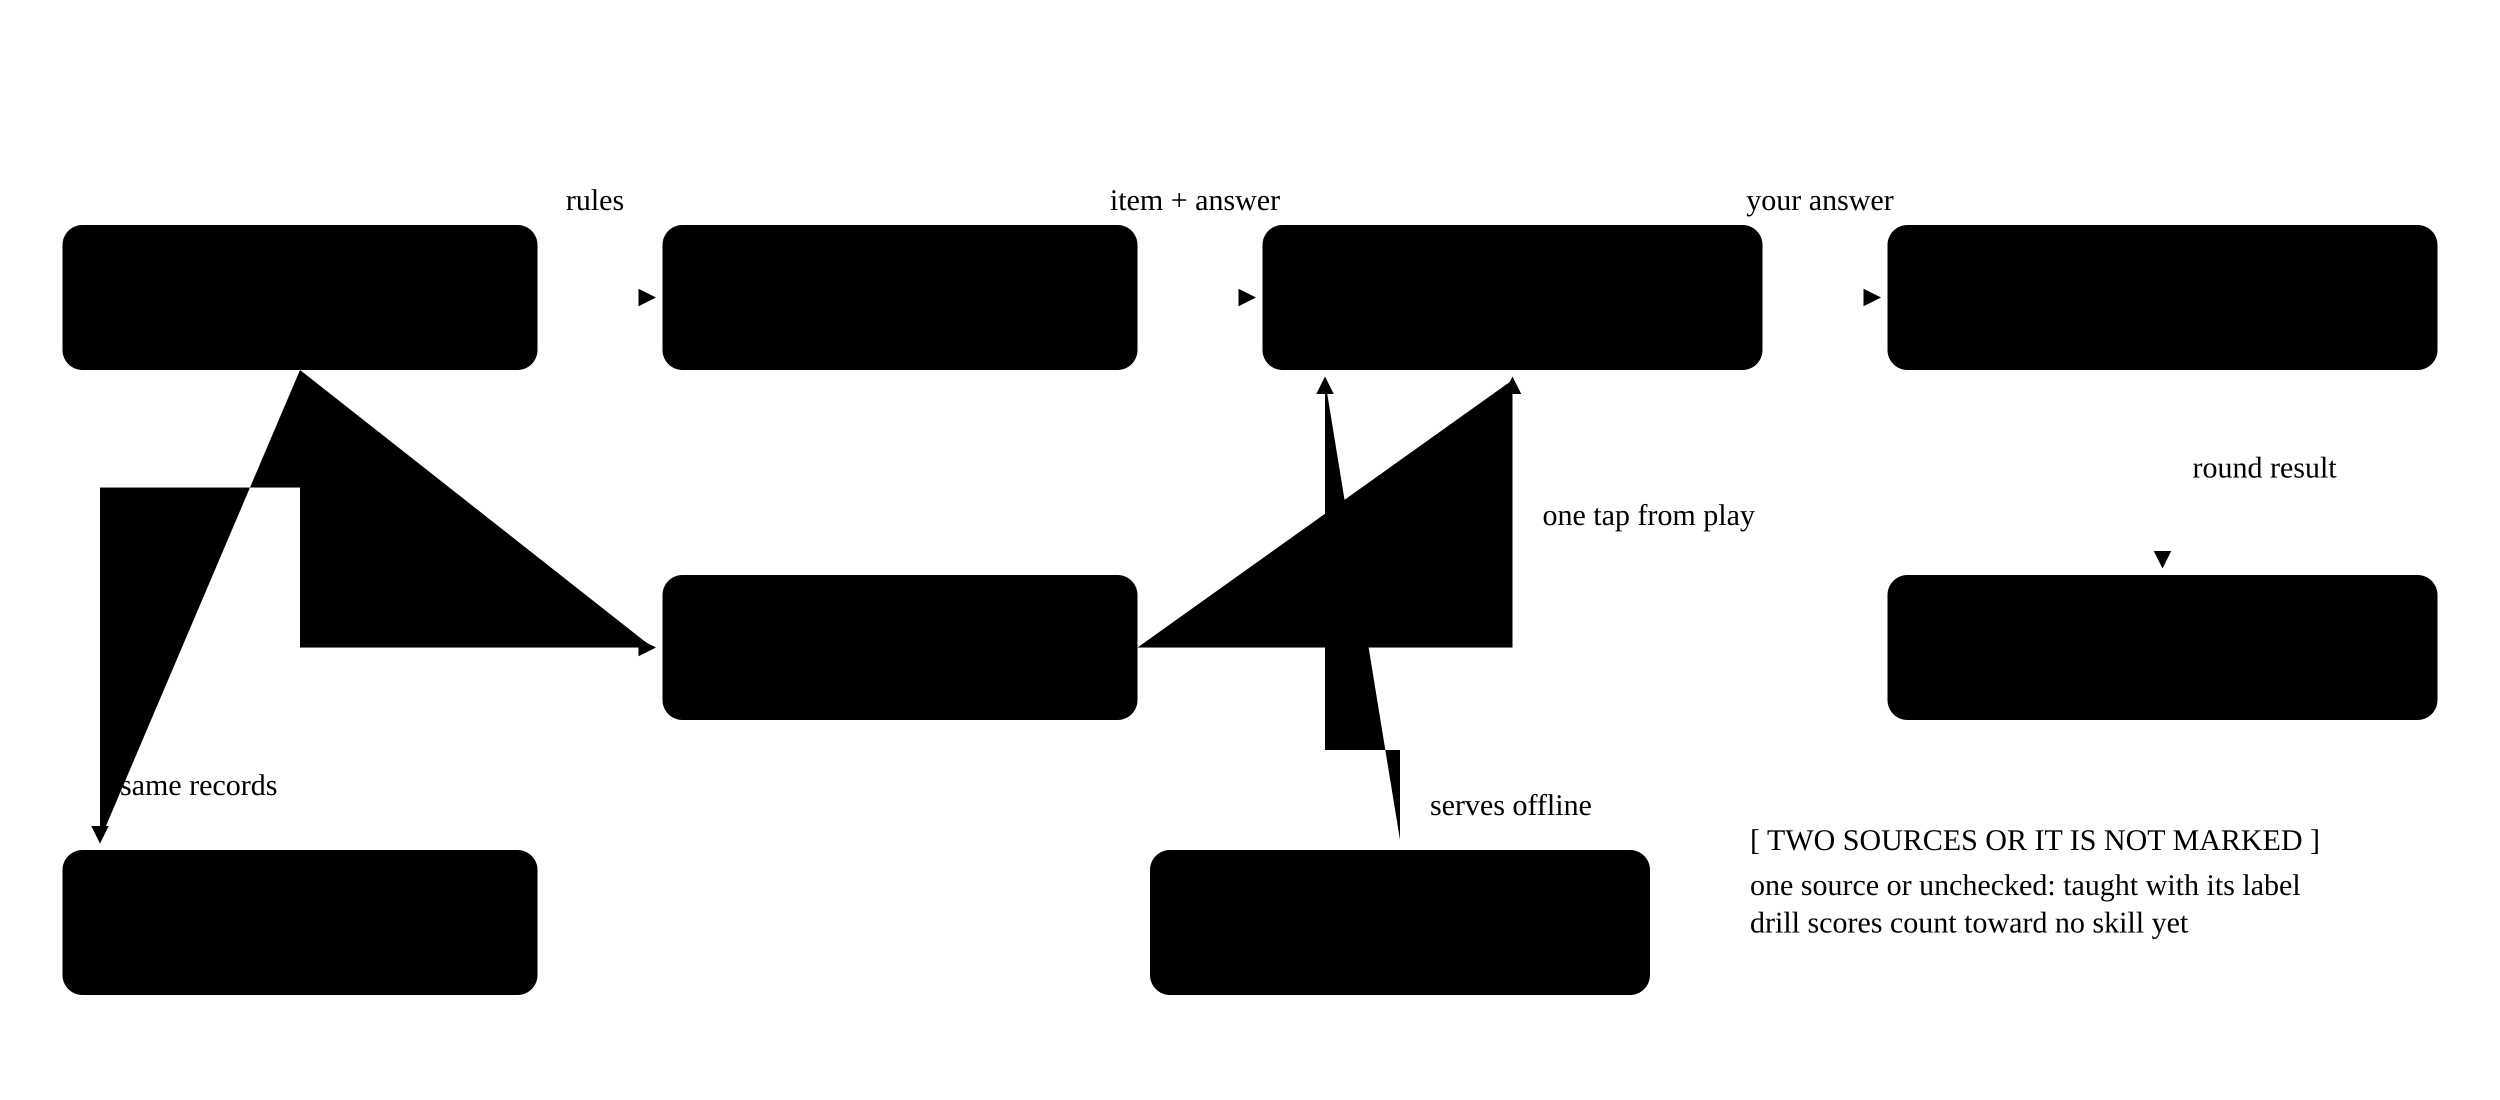
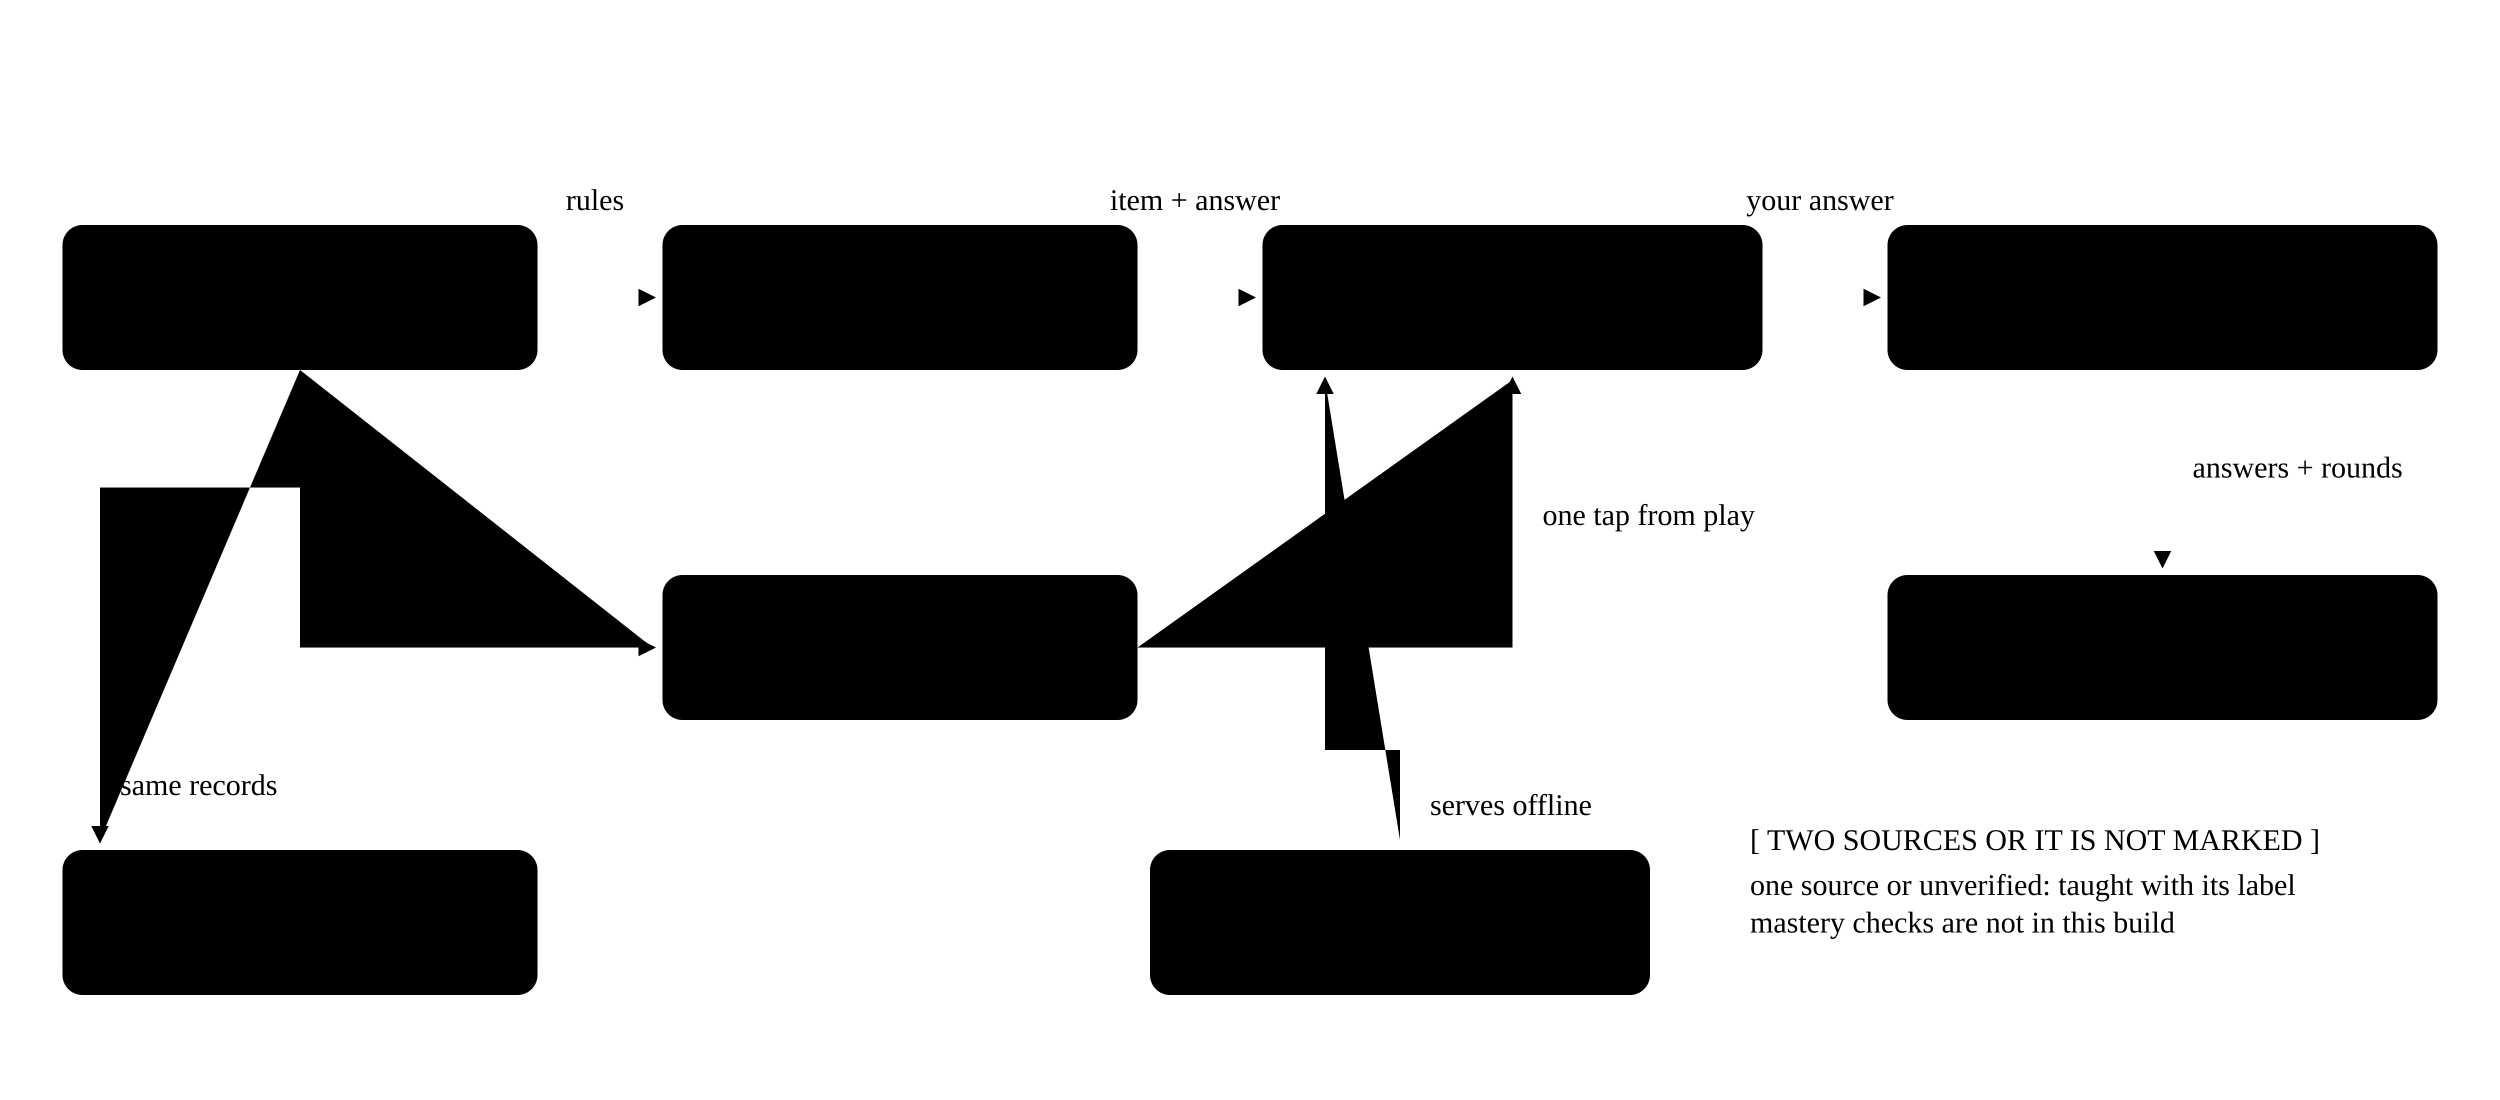
- <svg xmlns="http://www.w3.org/2000/svg" viewBox="0 0 1000 440" role="img" aria-label="Gridline data flow. The source registry feeds the rules that seeded templates use; each template builds an item and its answer before the item is shown in a drill, Scale Sprint or Grid Snap. The learner's answer goes to an exact grader that uses whole-number fractions, not floating point, and the round result is stored in this browser only. The same source records feed the How to read it pages, one tap from play, and the phone Companion's reference and tools. A service worker installs an offline pack, checking every file by SHA-256 and deleting only its own caches.">
+ <svg xmlns="http://www.w3.org/2000/svg" viewBox="0 0 1000 440" role="img" aria-label="Gridline data flow. The source registry feeds the rules that seeded templates use; each template builds an item and its answer before the item is shown in a lesson check or end check, or in a drill, Scale Sprint or Grid Snap. The learner's answer to a generated item goes to an exact grader that uses whole-number fractions, not floating point; answers in lesson checks, end checks and timed rounds, and each round's result, are stored in this browser only. The same source records feed the How to read it pages, one tap from play, and the phone Companion's reference and tools. A service worker installs an offline pack, checking every file by SHA-256 and deleting only its own caches.">
  <defs>
    <marker id="grl-a" viewBox="0 0 10 10" refX="8" refY="5" markerWidth="7" markerHeight="7" orient="auto-start-reverse">
      <path d="M0 0L10 5L0 10z" class="dg-arrow-a" />
    </marker>
    <marker id="grl-m" viewBox="0 0 10 10" refX="8" refY="5" markerWidth="7" markerHeight="7" orient="auto-start-reverse">
      <path d="M0 0L10 5L0 10z" class="dg-arrow-m" />
    </marker>
  </defs>
  <g class="dg-edge gold e-src e-tpl">
    <path d="M215 119 H261" marker-end="url(#grl-a)" />
    <text x="238" y="84" text-anchor="middle">rules</text>
  </g>
  <g class="dg-edge gold e-tpl e-drl">
    <path d="M455 119 H501" marker-end="url(#grl-a)" />
    <text x="478" y="84" text-anchor="middle">item + answer</text>
  </g>
  <g class="dg-edge gold e-drl e-grd">
    <path d="M705 119 H751" marker-end="url(#grl-a)" />
    <text x="728" y="84" text-anchor="middle">your answer</text>
  </g>
  <g class="dg-edge gold e-grd e-store">
    <path d="M865 148 V226" marker-end="url(#grl-a)" />
-     <text x="877" y="191">round result</text>
+     <text x="877" y="191">answers + rounds</text>
  </g>
  <g class="dg-edge e-src e-help">
    <path d="M120 148 V259 H261" marker-end="url(#grl-m)" />
    <text x="190" y="251" text-anchor="middle">cites + labels</text>
  </g>
  <g class="dg-edge dash e-help e-drl">
    <path d="M455 259 H605 V152" marker-end="url(#grl-m)" />
    <text x="617" y="210">one tap from play</text>
  </g>
  <g class="dg-edge e-src e-comp">
    <path d="M120 148 V195 H40 V336" marker-end="url(#grl-m)" />
    <text x="48" y="318">same records</text>
  </g>
  <g class="dg-edge dash e-pack e-drl">
    <path d="M560 336 V300 H530 V152" marker-end="url(#grl-m)" />
    <text x="572" y="326">serves offline</text>
  </g>
  <g class="dg-node" data-n="src">
    <rect x="25" y="90" width="190" height="58" rx="8" />
    <text class="n" x="120" y="114" text-anchor="middle">SOURCE REGISTRY</text>
    <text class="r" x="120" y="132" text-anchor="middle">classes · dates · licences</text>
  </g>
  <g class="dg-node" data-n="tpl">
    <rect x="265" y="90" width="190" height="58" rx="8" />
    <text class="n" x="360" y="114" text-anchor="middle">TEMPLATES</text>
    <text class="r" x="360" y="132" text-anchor="middle">seeded · answer built first</text>
  </g>
  <g class="dg-node" data-n="drl">
    <rect x="505" y="90" width="200" height="58" rx="8" />
-     <text class="n" x="605" y="114" text-anchor="middle">DRILLS</text>
-     <text class="r" x="605" y="132" text-anchor="middle">Scale Sprint · Grid Snap</text>
+     <text class="n" x="605" y="114" text-anchor="middle">LESSONS + DRILLS</text>
+     <text class="r" x="605" y="132" text-anchor="middle">checks · end checks · rounds</text>
  </g>
  <g class="dg-node" data-n="grd">
    <rect x="755" y="90" width="220" height="58" rx="8" />
    <text class="n" x="865" y="114" text-anchor="middle">EXACT GRADER</text>
    <text class="r" x="865" y="132" text-anchor="middle">whole-number fractions</text>
  </g>
  <g class="dg-node" data-n="store">
    <rect x="755" y="230" width="220" height="58" rx="8" />
    <text class="n" x="865" y="254" text-anchor="middle">THIS BROWSER</text>
-     <text class="r" x="865" y="272" text-anchor="middle">rounds · settings · no server</text>
+     <text class="r" x="865" y="272" text-anchor="middle">progress · settings · no server</text>
  </g>
  <g class="dg-node" data-n="help">
    <rect x="265" y="230" width="190" height="58" rx="8" />
    <text class="n" x="360" y="254" text-anchor="middle">HOW TO READ IT</text>
    <text class="r" x="360" y="272" text-anchor="middle">sources and labels per rule</text>
  </g>
  <g class="dg-node" data-n="comp">
    <rect x="25" y="340" width="190" height="58" rx="8" />
    <text class="n" x="120" y="364" text-anchor="middle">COMPANION</text>
    <text class="r" x="120" y="382" text-anchor="middle">reference · tools · phone</text>
  </g>
  <g class="dg-node" data-n="pack">
    <rect x="460" y="340" width="200" height="58" rx="8" />
    <text class="n" x="560" y="364" text-anchor="middle">OFFLINE PACK</text>
    <text class="r" x="560" y="382" text-anchor="middle">SHA-256 per file · own caches</text>
  </g>
  <text class="dg-callout" x="700" y="340">[ TWO SOURCES OR IT IS NOT MARKED ]</text>
-   <text class="dg-callout-sub" x="700" y="358">one source or unchecked: taught with its label</text>
-   <text class="dg-callout-sub" x="700" y="373">drill scores count toward no skill yet</text>
+   <text class="dg-callout-sub" x="700" y="358">one source or unverified: taught with its label</text>
+   <text class="dg-callout-sub" x="700" y="373">mastery checks are not in this build</text>
</svg>
